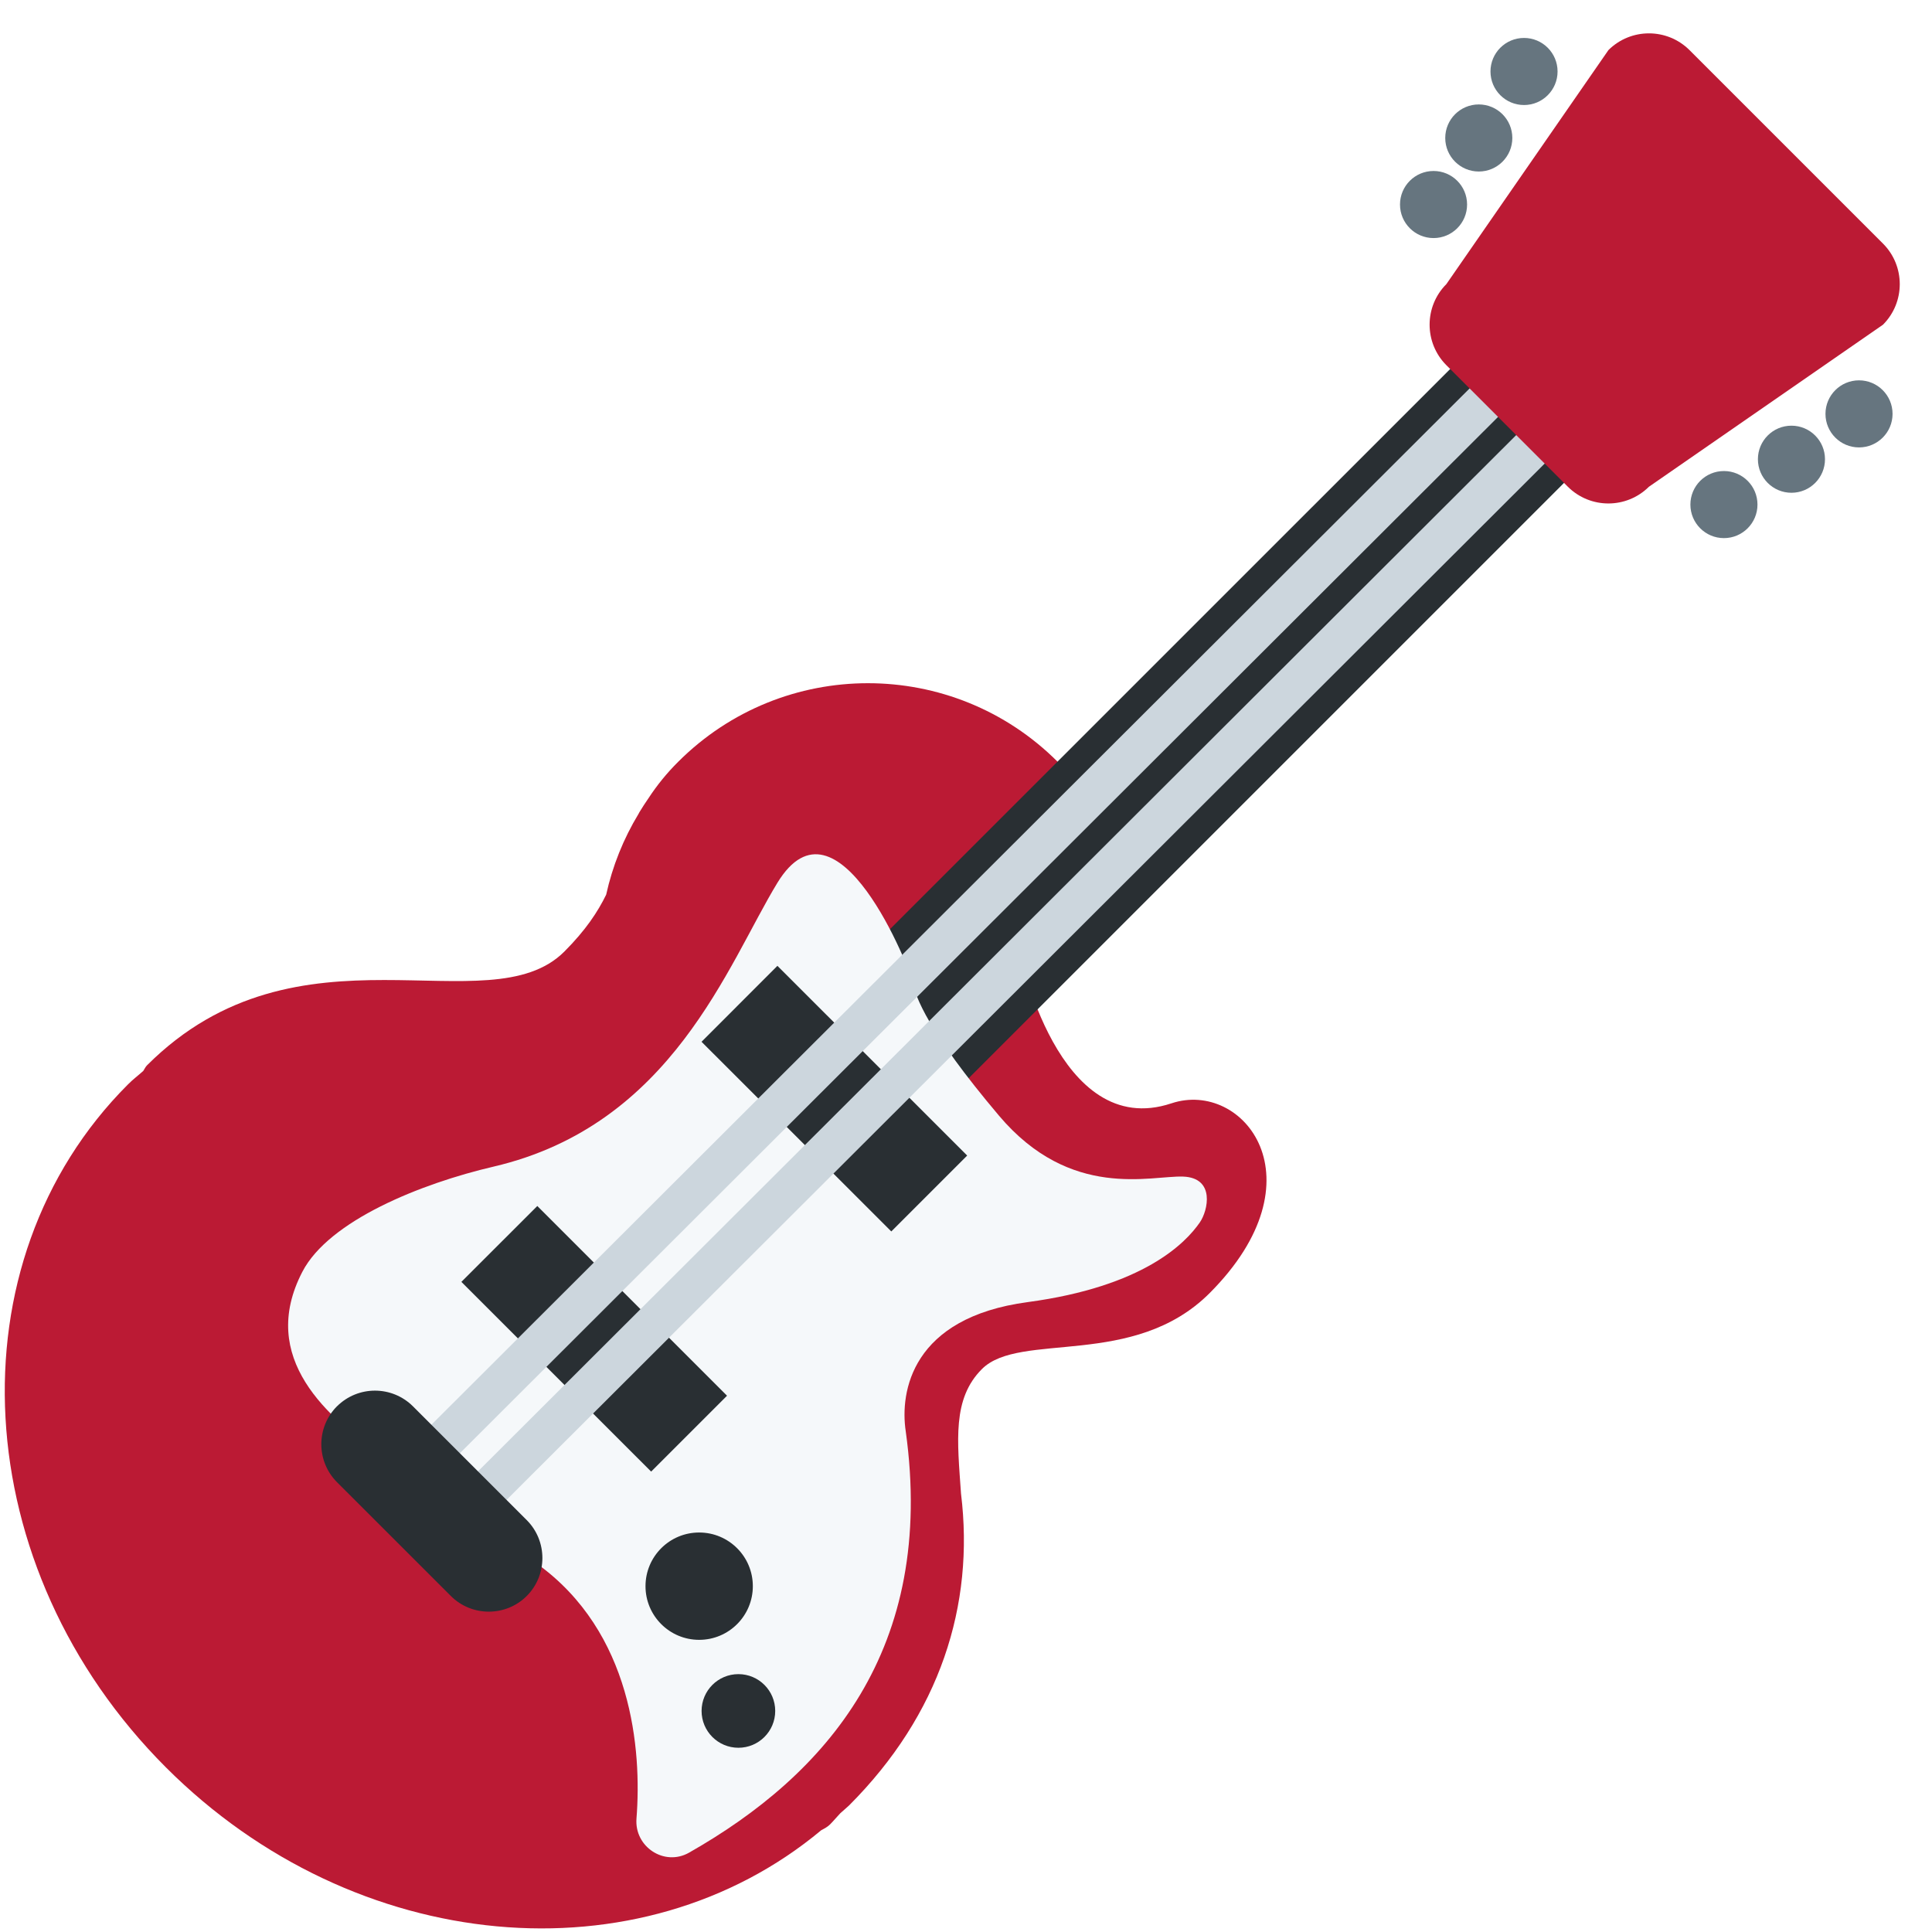
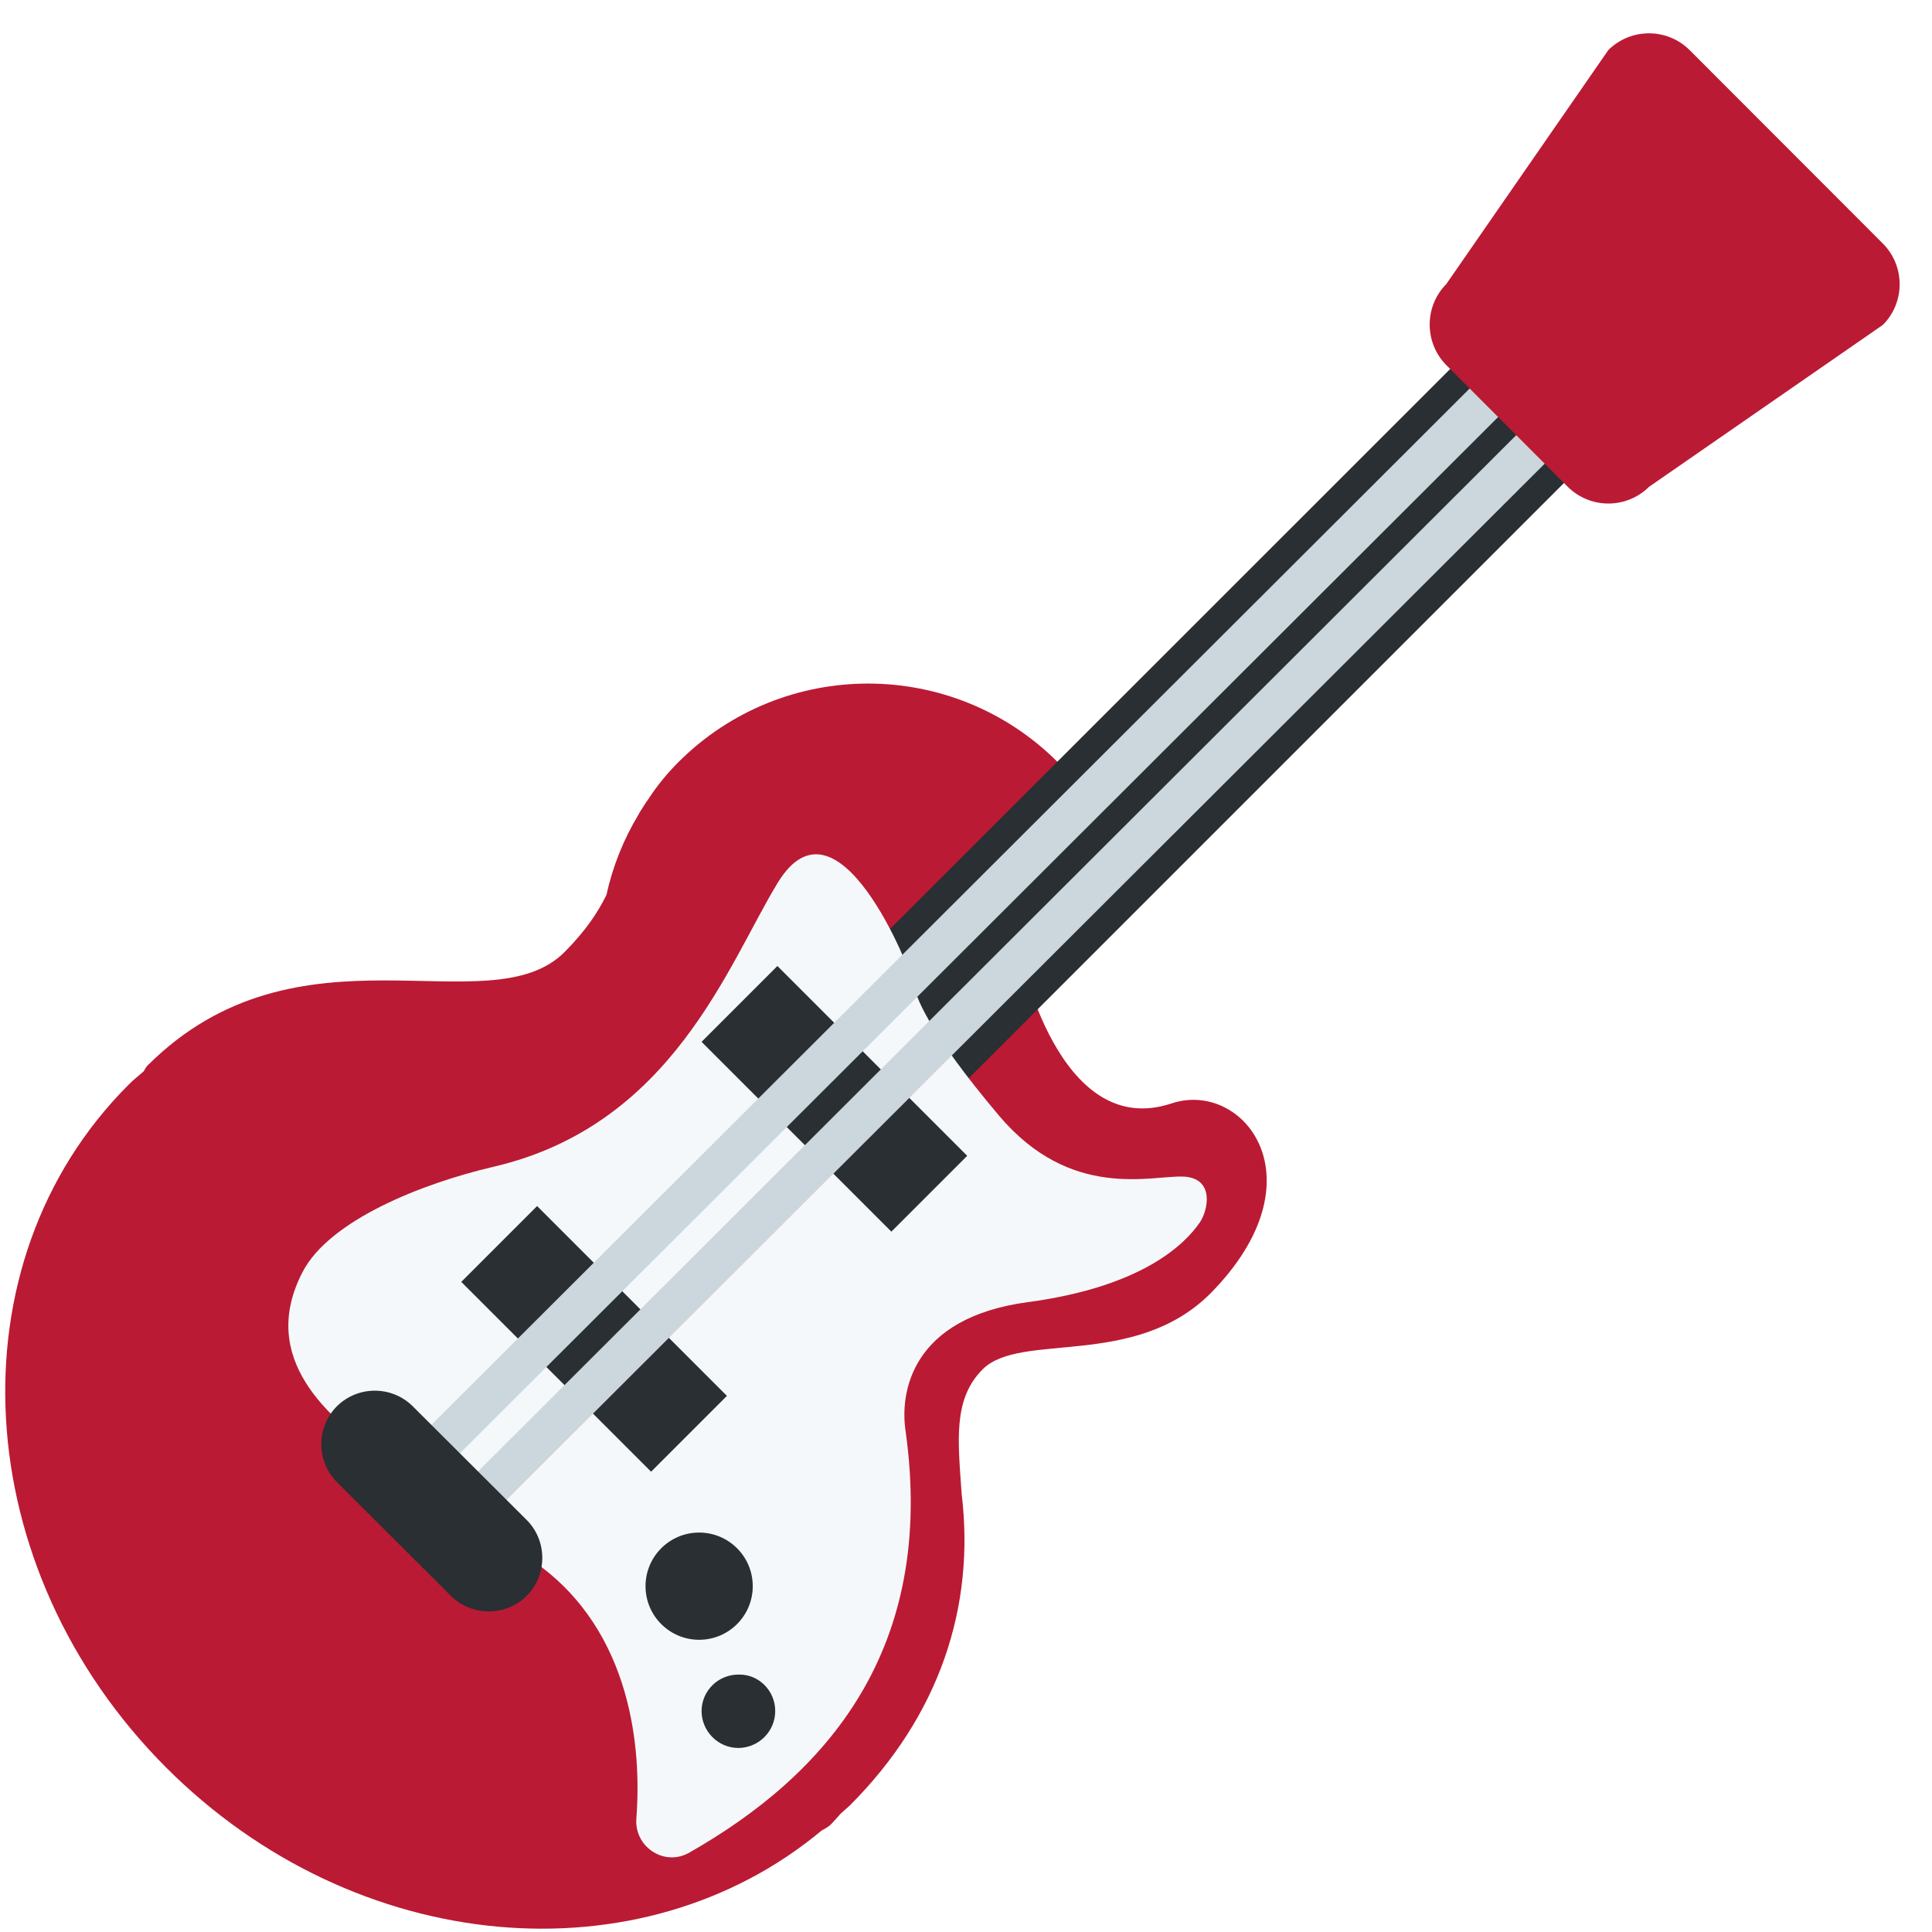
- <svg xmlns="http://www.w3.org/2000/svg" width="800px" height="800px" viewBox="0 0 36 36" aria-hidden="true" role="img" class="iconify iconify--twemoji" preserveAspectRatio="xMidYMid meet">
-   <path fill="#BB1A34" d="M21.828 20.559C19.707 21.266 19 17.731 19 17.731s.965-.968.235-1.829c1.138-1.137.473-1.707.473-1.707a5 5 0 0 0-7.071 0a4.181 4.181 0 0 0-.553.678c-.061.086-.115.174-.17.262l-.014.027a4.98 4.98 0 0 0-.605 1.509c-.156.319-.379.659-.779 1.06c-1.414 1.414-4.949-.707-7.778 2.121c-.029.029-.045.069-.069.104c-.094.084-.193.158-.284.25c-3.319 3.319-3.003 9.018.708 12.728c3.524 3.525 8.84 3.979 12.209 1.17c.058-.031.117-.061.165-.109c.071-.072.126-.14.193-.21c.053-.049.109-.093.161-.143c1.693-1.694 2.342-3.73 2.086-5.811c-.068-.99-.165-1.766.39-2.321c.707-.707 2.828 0 4.242-1.414c2.117-2.122.631-3.983-.711-3.537z" />
-   <path fill="#292F33" d="M14.987 18.91L30.326 3.572l2.121 2.122l-15.339 15.339z" />
-   <path fill="#F5F8FA" d="M10.001 29.134c1.782 1.277 1.959 3.473 1.859 4.751c-.042.528.519.898.979.637c2.563-1.456 4.602-3.789 4.038-7.853c-.111-.735.111-2.117 2.272-2.406c2.161-.29 2.941-1.099 3.208-1.485c.153-.221.29-.832-.312-.854c-.601-.022-2.094.446-3.431-1.136c-1.337-1.582-1.559-2.228-1.604-2.473c-.045-.245-1.409-3.694-2.525-1.864c-.927 1.521-1.958 4.509-5.287 5.287c-1.355.316-3.069 1.005-3.564 1.96c-.832 1.604.46 2.725 1.574 3.483c1.115.757 2.793 1.953 2.793 1.953z" />
-   <path fill="#292F33" d="M13.072 19.412l1.414-1.415l3.536 3.535l-1.414 1.414zm-4.475 4.474l1.415-1.414l3.535 3.535l-1.414 1.414z" />
-   <path fill="#CCD6DD" d="M7.396 27.189L29.198 5.427l.53.531L7.927 27.72zm.869.868L30.067 6.296l.53.531L8.796 28.59z" />
-   <path fill="#292F33" d="M9.815 28.325c.389.389.389 1.025 0 1.414s-1.025.389-1.414 0l-2.122-2.121a1.003 1.003 0 0 1 0-1.414h.001a1.003 1.003 0 0 1 1.414 0l2.121 2.121z" />
-   <circle fill="#292F33" cx="13.028" cy="29.556" r="1" />
-   <path fill="#292F33" d="M14.445 31.881a.686.686 0 1 1-1.372 0a.686.686 0 0 1 1.372 0z" />
-   <path fill="#BB1A34" d="M35.088 4.54a1.07 1.07 0 0 1-.001 1.51l-4.362 3.02a1.071 1.071 0 0 1-1.51 0L26.95 6.804a1.07 1.07 0 0 1 .001-1.51l3.02-4.361a1.071 1.071 0 0 1 1.51 0l3.607 3.607z" />
-   <circle fill="#66757F" cx="32.123" cy="9.402" r=".625" />
-   <circle fill="#66757F" cx="33.381" cy="8.557" r=".625" />
-   <circle fill="#66757F" cx="34.64" cy="7.712" r=".625" />
-   <circle fill="#66757F" cx="26.712" cy="3.811" r=".625" />
-   <circle fill="#66757F" cx="27.555" cy="2.571" r=".625" />
-   <circle fill="#66757F" cx="28.398" cy="1.332" r=".625" />
+ <svg xmlns="http://www.w3.org/2000/svg" version="1.1" id="Layer_1" x="0px" y="0px" viewBox="0 0 800 800" style="enable-background:new 0 0 800 800;" xml:space="preserve">
+   <style type="text/css">
+ 	.st15{fill:#BB1A34;}/*st0*/
+ 	.st16{fill:#292F33;}/*st1*/
+ 	.st17{fill:#F5F8FA;}/*st2*/
+ 	.st18{fill:#CCD6DD;}/*st3*/
+ </style>
+   <path class="st15" d="M485.1,456.9c-47.1,15.7-62.8-62.8-62.8-62.8s21.4-21.5,5.2-40.6c25.3-25.3,10.5-37.9,10.5-37.9  c-43.4-43.4-113.7-43.4-157.1,0c-4.6,4.6-8.7,9.6-12.3,15.1c-1.4,1.9-2.6,3.9-3.8,5.8l-0.3,0.6c-6.3,10.4-10.8,21.7-13.4,33.5  c-3.5,7.1-8.4,14.6-17.3,23.6c-31.4,31.4-110-15.7-172.8,47.1c-0.6,0.6-1,1.5-1.5,2.3c-2.1,1.9-4.3,3.5-6.3,5.6  c-73.8,73.8-66.7,200.4,15.7,282.8c78.3,78.3,196.4,88.4,271.3,26c1.3-0.7,2.6-1.4,3.7-2.4c1.6-1.6,2.8-3.1,4.3-4.7  c1.2-1.1,2.4-2.1,3.6-3.2c37.6-37.6,52-82.9,46.4-129.1c-1.5-22-3.7-39.2,8.7-51.6c15.7-15.7,62.8,0,94.3-31.4  C547.9,488.3,514.9,447,485.1,456.9L485.1,456.9z" />
+   <path class="st16" d="M333,420.2L673.9,79.4l47.1,47.2L380.2,467.4L333,420.2z" />
+   <path class="st17" d="M222.2,647.4c39.6,28.4,43.5,77.2,41.3,105.6c-0.9,11.7,11.5,20,21.8,14.2c57-32.4,102.3-84.2,89.7-174.5  c-2.5-16.3,2.5-47,50.5-53.5c48-6.4,65.4-24.4,71.3-33c3.4-4.9,6.4-18.5-6.9-19c-13.4-0.5-46.5,9.9-76.2-25.2  c-29.7-35.2-34.6-49.5-35.6-55c-1-5.4-31.3-82.1-56.1-41.4c-20.6,33.8-43.5,100.2-117.5,117.5c-30.1,7-68.2,22.3-79.2,43.6  c-18.5,35.6,10.2,60.6,35,77.4C185,620.8,222.2,647.4,222.2,647.4L222.2,647.4z" />
+   <path class="st16" d="M290.5,431.4l31.4-31.4l78.6,78.6l-31.4,31.4L290.5,431.4z M191,530.8l31.4-31.4l78.6,78.6l-31.4,31.4  L191,530.8z" />
+   <path id="string" class="st18" d="M164.4,604.2l484.5-483.6l11.8,11.8L176.2,616L164.4,604.2z M183.7,623.5l484.5-483.6l11.8,11.8  L195.5,635.3L183.7,623.5z" />
+   <path id="bottom_x5F_of_x5F_string" class="st16" d="M218.1,629.4c8.6,8.6,8.6,22.8,0,31.4c-8.6,8.6-22.8,8.6-31.4,0l-47.2-47.1  c-8.6-8.7-8.6-22.7,0-31.4h0c8.7-8.6,22.7-8.6,31.4,0L218.1,629.4z" />
+   <circle id="big_x5F_circle" class="st16" cx="289.5" cy="656.8" r="22.2" />
+   <path id="small_x5F_circle" class="st16" d="M321,708.5c0,8.4-6.8,15.2-15.2,15.3c-8.4,0-15.2-6.8-15.3-15.2c0,0,0,0,0,0  c0-8.4,6.8-15.2,15.3-15.2C314.2,693.2,321,700.1,321,708.5z" />
+   <path id="head_x5F_of_x5F_guitar" class="st15" d="M779.7,100.9c9.2,9.3,9.2,24.3,0,33.6l-96.9,67.1c-9.3,9.2-24.3,9.2-33.6,0  l-50.3-50.4c-9.2-9.3-9.2-24.3,0-33.6L666,20.7c9.3-9.2,24.3-9.2,33.6,0L779.7,100.9z" />
</svg>
